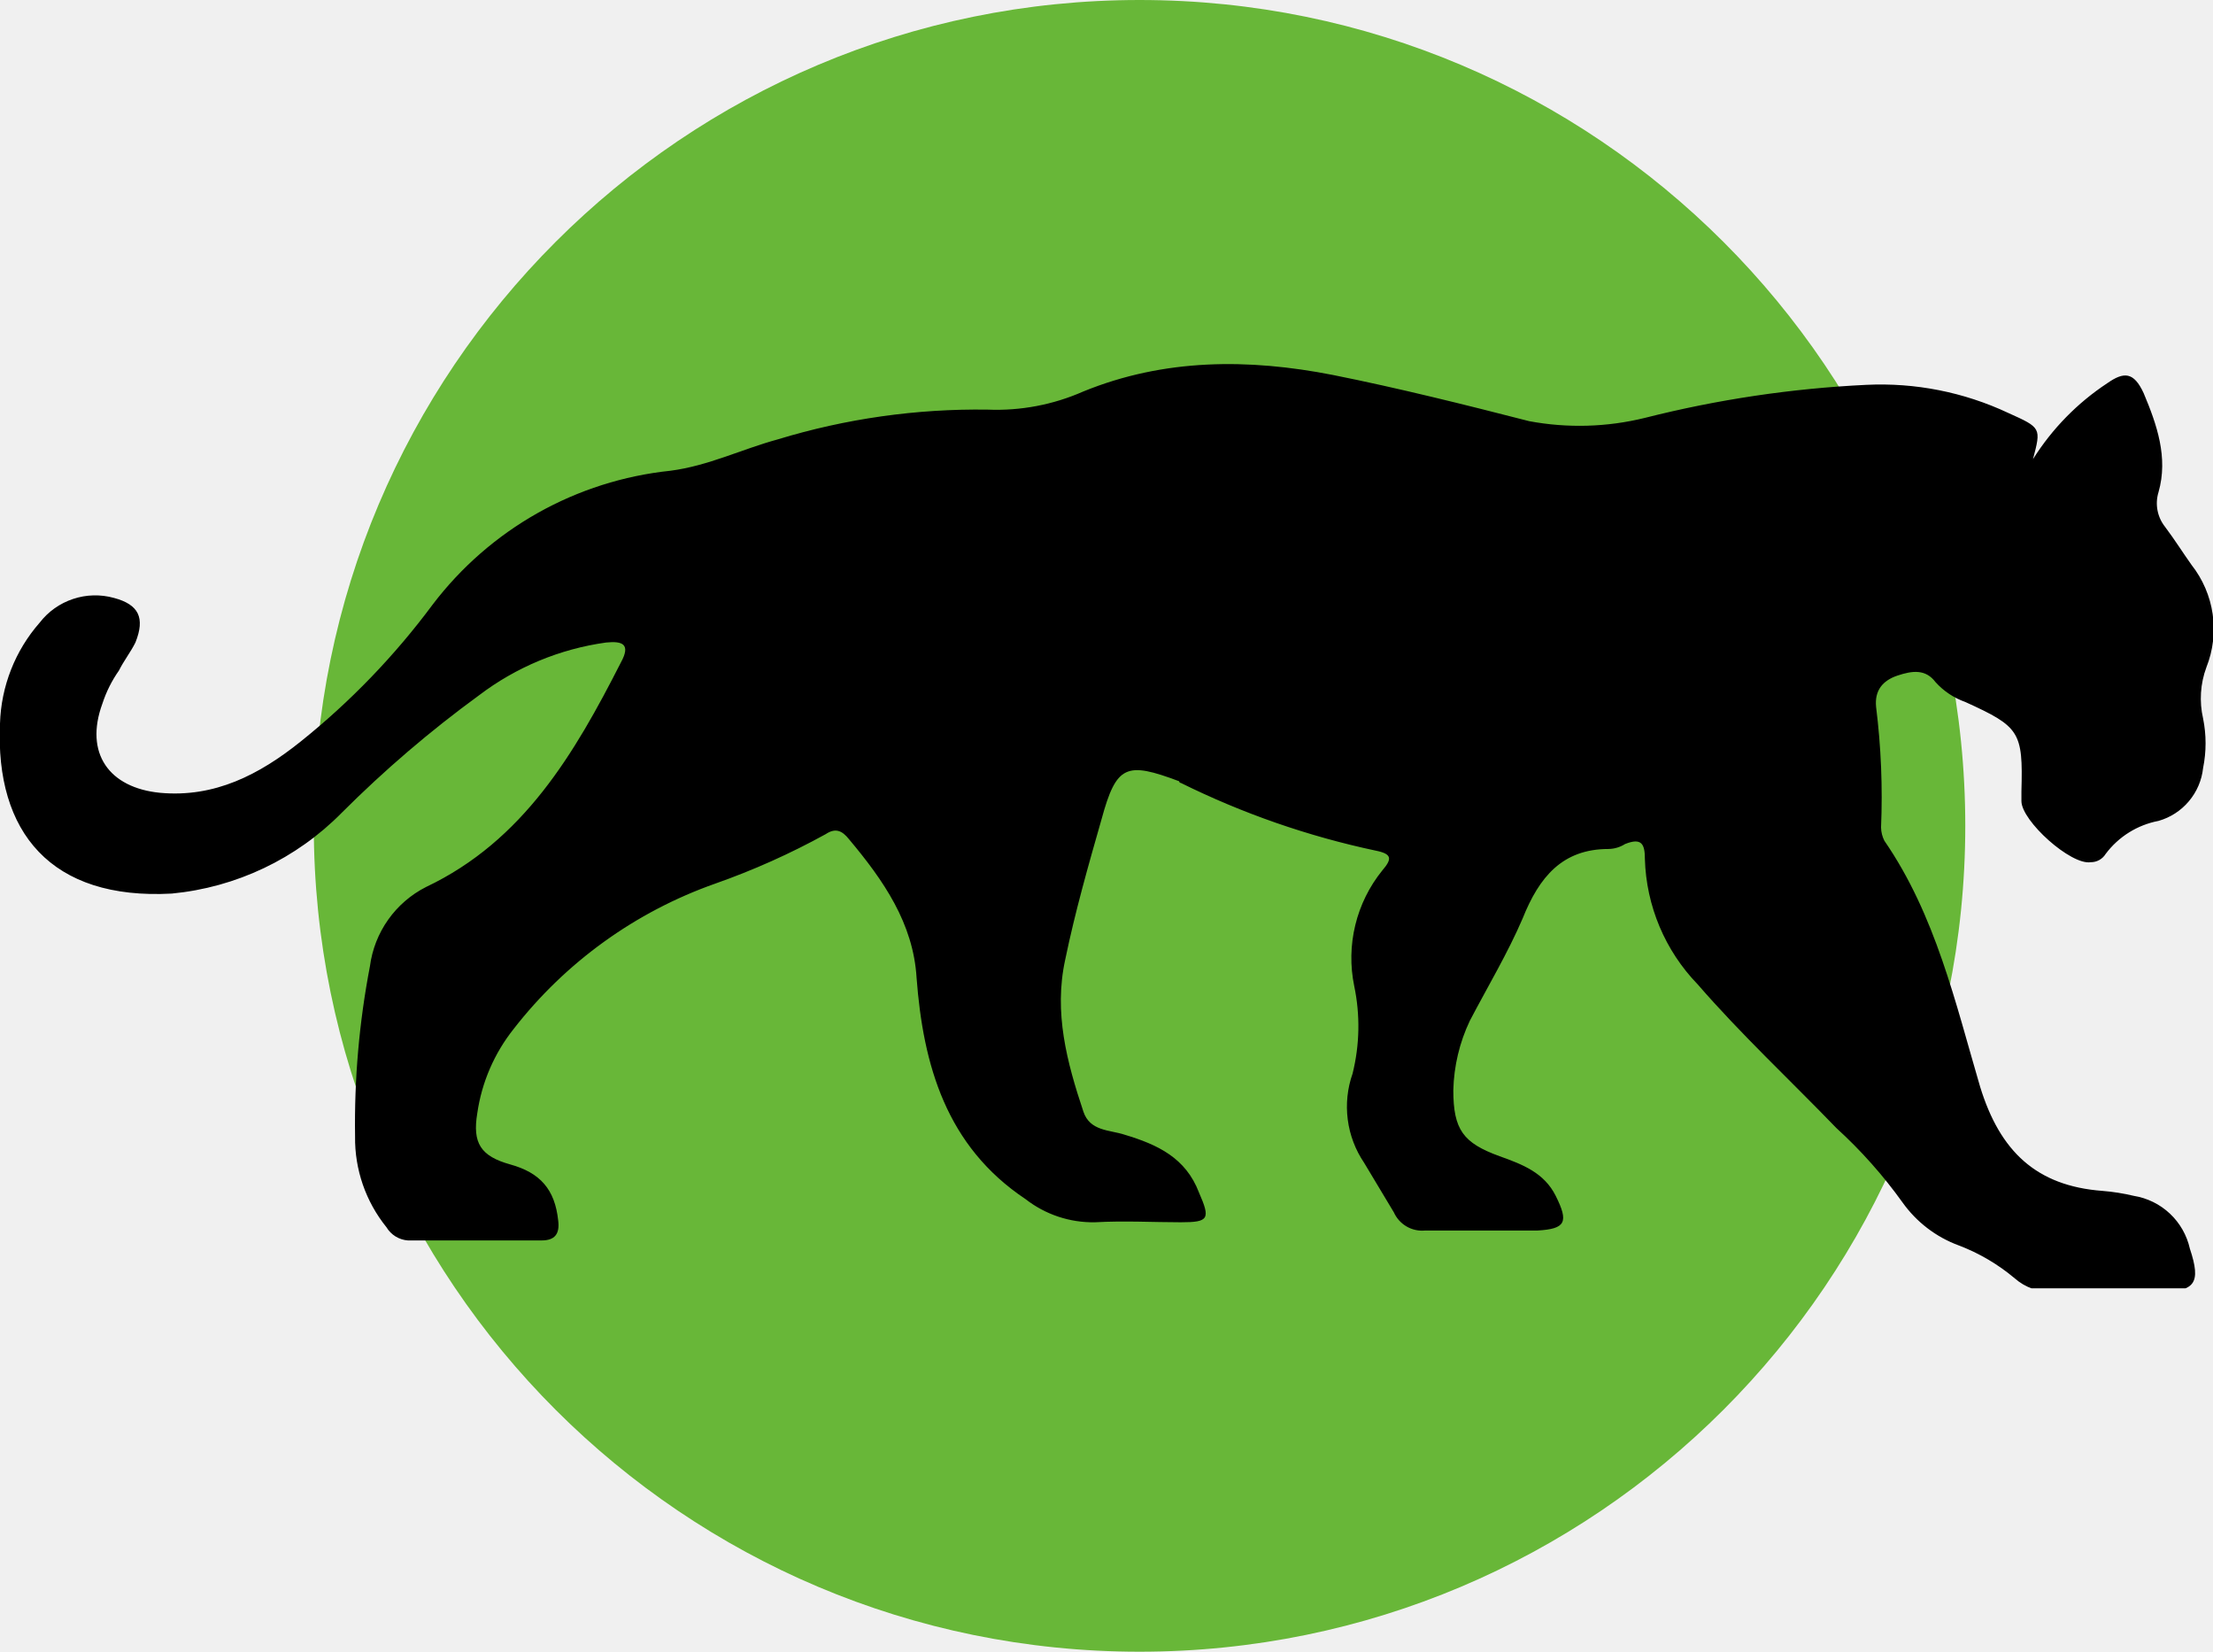
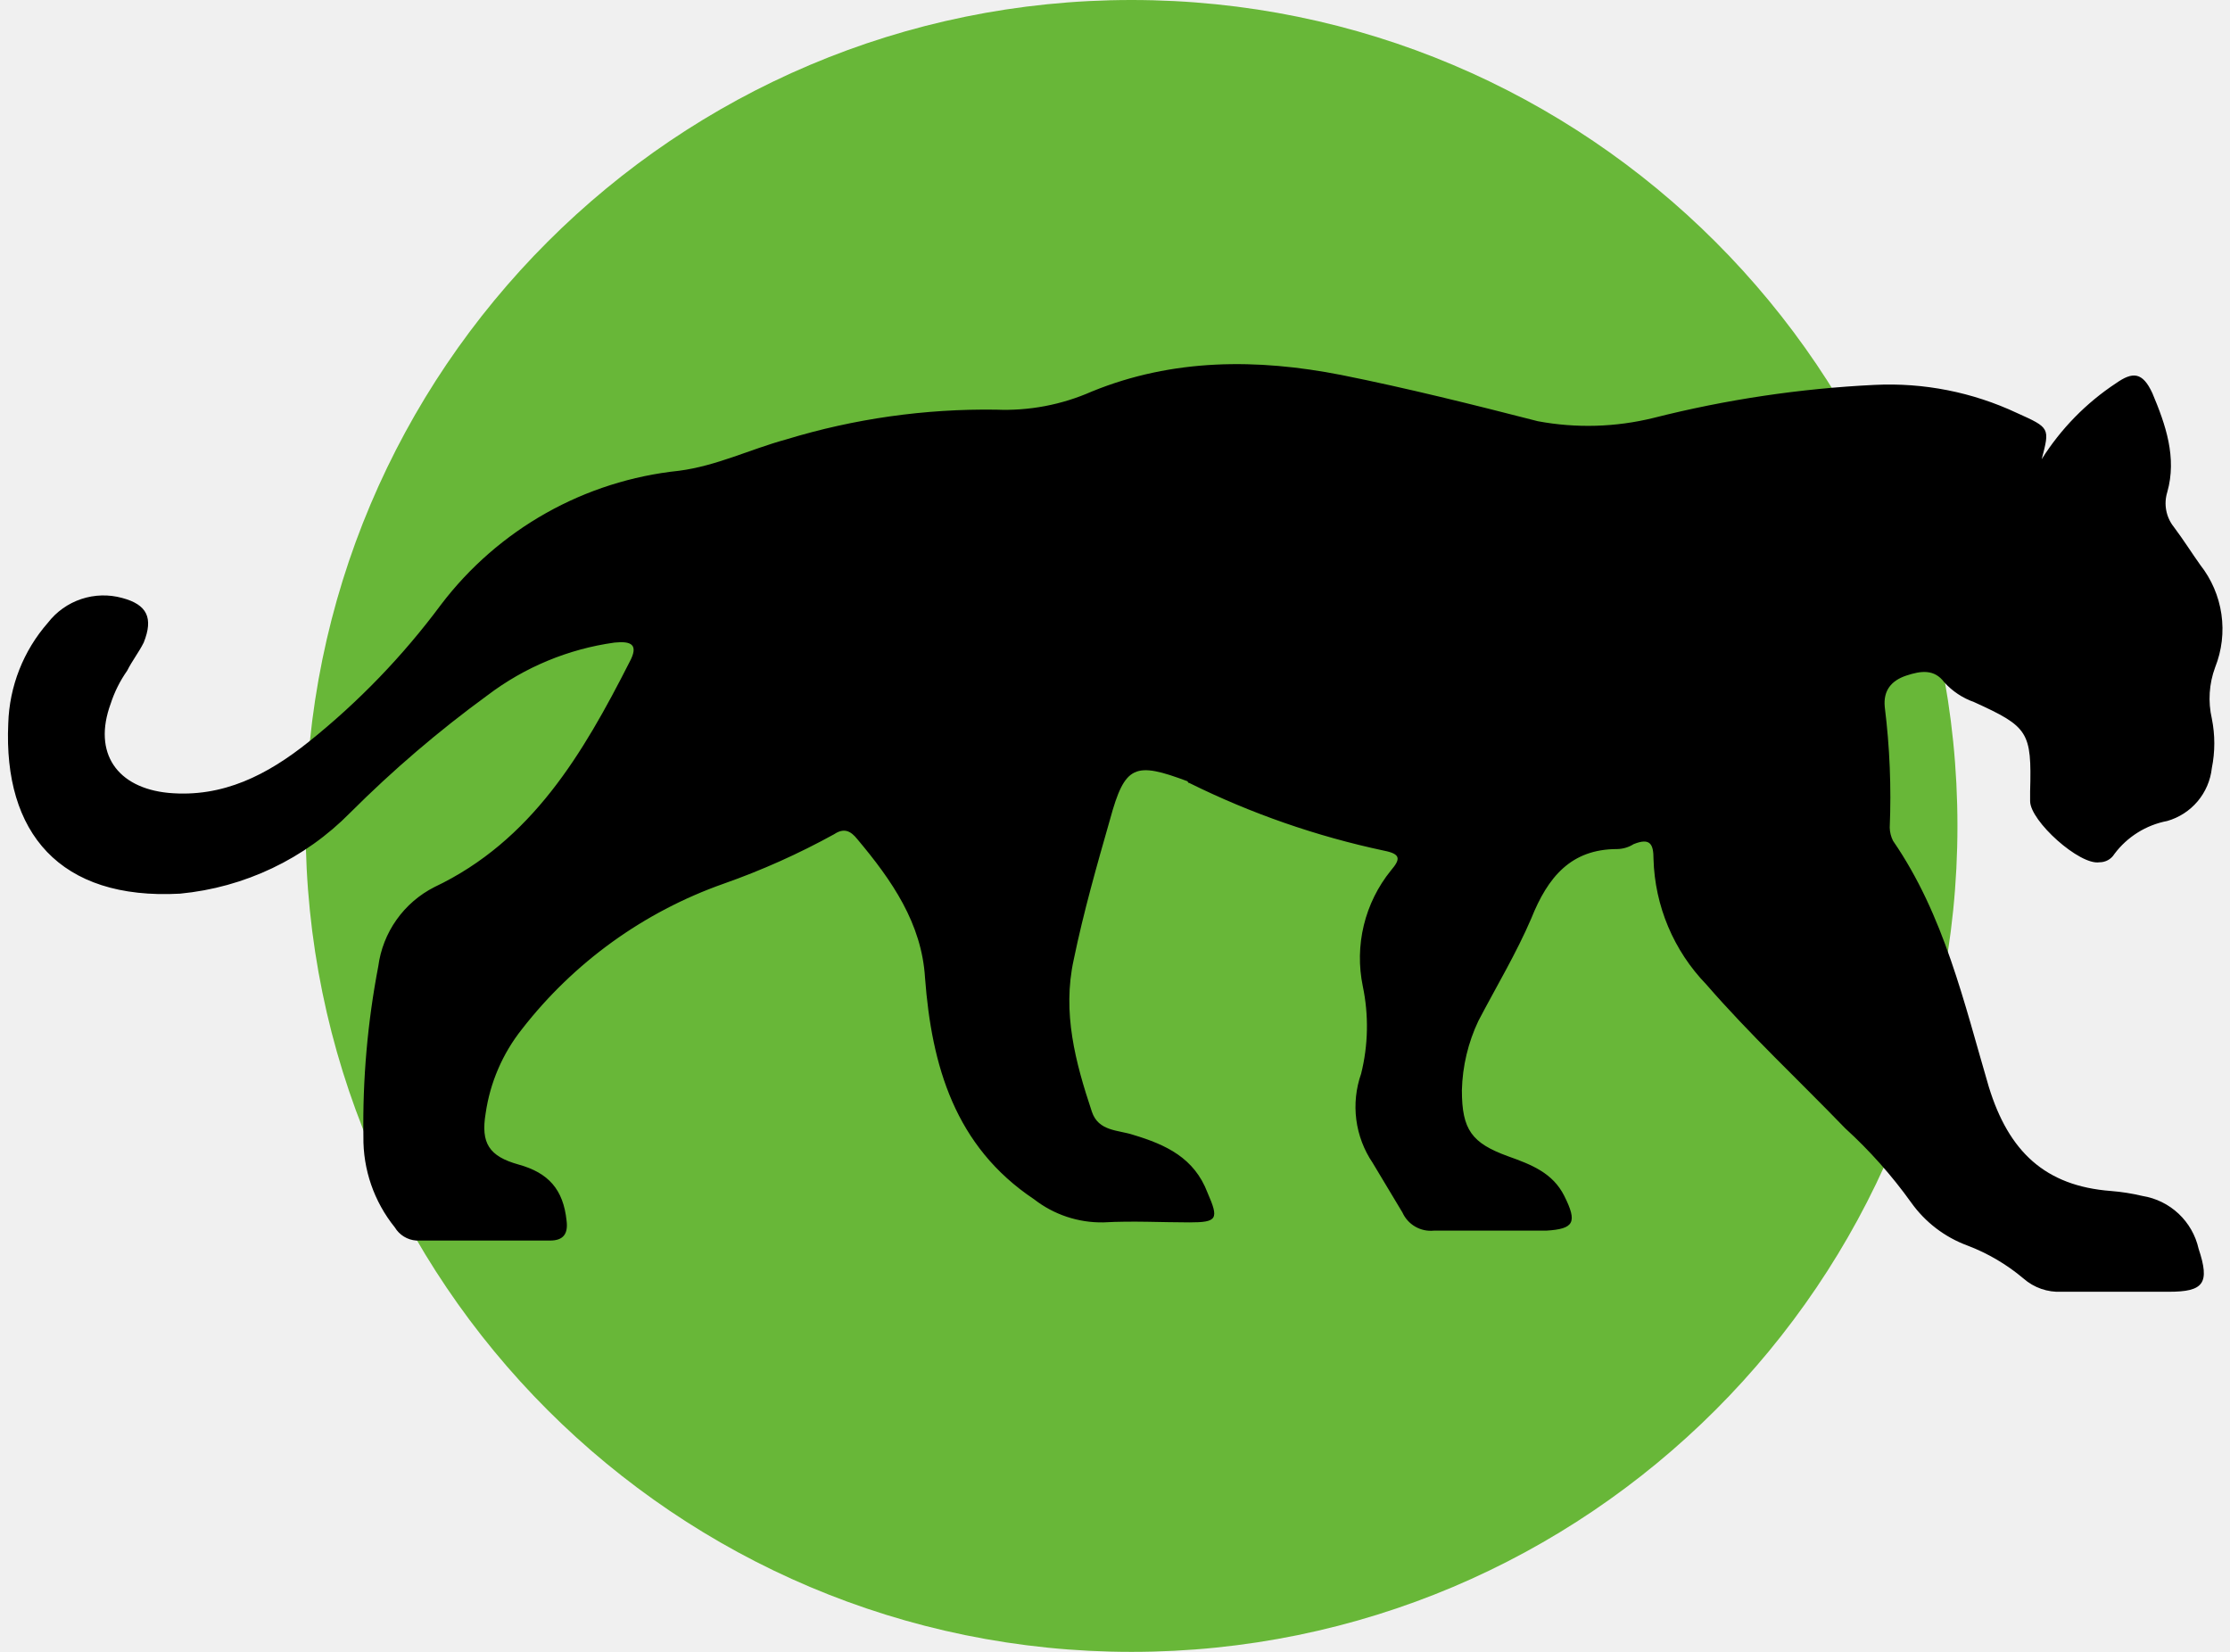
- <svg xmlns="http://www.w3.org/2000/svg" width="67" height="50" viewBox="0 0 67 50" fill="none">
-   <circle cx="34.5" cy="25" r="25" fill="#68B738" />
-   <g clip-path="url(#clip0)">
-     <path d="M61.55 13.9C62.127 12.982 62.894 12.197 63.8 11.6C64.3 11.25 64.6 11.25 64.9 11.9C65.3 12.85 65.65 13.85 65.35 14.9C65.295 15.078 65.285 15.267 65.32 15.45C65.355 15.633 65.434 15.804 65.55 15.95C65.85 16.35 66.1 16.75 66.35 17.1C66.69 17.532 66.911 18.046 66.99 18.59C67.069 19.134 67.003 19.689 66.8 20.2C66.616 20.696 66.582 21.235 66.7 21.75C66.8 22.245 66.8 22.755 66.7 23.25C66.66 23.621 66.51 23.971 66.269 24.256C66.029 24.541 65.709 24.748 65.35 24.85C64.71 24.972 64.14 25.328 63.75 25.85C63.703 25.927 63.636 25.99 63.558 26.034C63.479 26.078 63.39 26.101 63.3 26.1C62.7 26.2 61.2 24.85 61.2 24.25V23.95C61.25 22.15 61.15 22 59.5 21.25C59.155 21.128 58.845 20.922 58.6 20.65C58.3 20.25 57.9 20.3 57.45 20.45C57 20.6 56.75 20.9 56.8 21.4C56.951 22.61 57.001 23.831 56.95 25.05C56.953 25.189 56.987 25.326 57.05 25.45C58.6 27.7 59.2 30.35 59.95 32.9C60.55 34.85 61.65 35.9 63.65 36.05C63.97 36.075 64.288 36.126 64.6 36.2C65.011 36.266 65.393 36.454 65.696 36.739C65.999 37.024 66.209 37.394 66.3 37.8C66.65 38.85 66.45 39.1 65.4 39.1H62.15C61.729 39.121 61.317 38.978 61 38.7C60.494 38.273 59.919 37.935 59.3 37.7C58.615 37.447 58.023 36.994 57.6 36.4C57.014 35.582 56.344 34.828 55.6 34.15C54.2 32.7 52.7 31.3 51.4 29.8C50.41 28.778 49.84 27.422 49.8 26C49.8 25.55 49.7 25.35 49.2 25.55C49.05 25.645 48.877 25.697 48.7 25.7C47.3 25.7 46.6 26.55 46.1 27.8C45.65 28.85 45.05 29.85 44.5 30.9C44.188 31.557 44.018 32.273 44 33C44 34.2 44.3 34.6 45.4 35C46.1 35.25 46.75 35.5 47.1 36.2C47.5 37 47.4 37.2 46.55 37.25H43.15C42.954 37.269 42.757 37.227 42.586 37.128C42.416 37.029 42.281 36.88 42.2 36.7L41.3 35.2C41.035 34.809 40.865 34.361 40.804 33.892C40.743 33.423 40.793 32.946 40.95 32.5C41.166 31.632 41.184 30.726 41 29.85C40.874 29.24 40.885 28.61 41.032 28.005C41.179 27.399 41.458 26.834 41.85 26.35C42.15 26 42.15 25.85 41.65 25.75C39.605 25.316 37.623 24.627 35.75 23.7C35.737 23.7 35.724 23.695 35.715 23.685C35.705 23.676 35.7 23.663 35.7 23.65C34.1 23.05 33.8 23.15 33.35 24.8C32.95 26.2 32.55 27.6 32.25 29.05C31.9 30.65 32.3 32.15 32.8 33.65C33 34.25 33.6 34.2 34.05 34.35C35.05 34.65 35.9 35.05 36.3 36.1C36.65 36.9 36.6 37 35.75 37C34.9 37 34.05 36.95 33.15 37C32.391 37.014 31.649 36.767 31.05 36.3C28.65 34.7 27.95 32.25 27.75 29.6C27.65 27.95 26.75 26.65 25.7 25.4C25.5 25.15 25.3 25.05 25 25.25C23.927 25.842 22.806 26.343 21.65 26.75C19.237 27.602 17.12 29.129 15.55 31.15C14.964 31.887 14.584 32.767 14.45 33.7C14.3 34.6 14.55 35 15.45 35.25C16.35 35.5 16.8 36 16.9 36.95C16.95 37.35 16.8 37.55 16.4 37.55H12.35C12.217 37.541 12.089 37.499 11.976 37.43C11.863 37.36 11.768 37.264 11.7 37.15C11.072 36.372 10.736 35.4 10.75 34.4C10.724 32.672 10.874 30.947 11.2 29.25C11.267 28.742 11.456 28.258 11.753 27.839C12.049 27.421 12.443 27.081 12.9 26.85C15.85 25.45 17.4 22.8 18.8 20.05C19.1 19.5 18.85 19.4 18.35 19.45C16.951 19.644 15.625 20.195 14.5 21.05C13.027 22.124 11.64 23.311 10.35 24.6C8.975 25.997 7.151 26.864 5.2 27.05C1.55 27.25 -0.15 25.2 -2.12286e-05 21.9C0.034 20.775 0.458 19.696 1.2 18.85C1.458 18.515 1.81 18.265 2.211 18.132C2.611 17.998 3.043 17.987 3.45 18.1C4.2 18.3 4.4 18.7 4.1 19.45C3.95 19.75 3.75 20 3.6 20.3C3.384 20.607 3.216 20.944 3.1 21.3C2.55 22.8 3.3 23.85 4.85 24C6.5 24.15 7.85 23.45 9.1 22.45C10.606 21.244 11.95 19.849 13.1 18.3C13.96 17.169 15.042 16.226 16.28 15.529C17.519 14.832 18.887 14.397 20.3 14.25C21.45 14.1 22.45 13.6 23.55 13.3C25.607 12.673 27.75 12.369 29.9 12.4C30.896 12.441 31.888 12.253 32.8 11.85C35.25 10.85 37.8 10.85 40.35 11.35C42.35 11.75 44.35 12.25 46.3 12.75C47.461 12.966 48.654 12.932 49.8 12.65C51.994 12.094 54.239 11.759 56.5 11.65C57.981 11.578 59.458 11.87 60.8 12.5C61.8 12.95 61.8 12.95 61.55 13.9Z" fill="black" />
-   </g>
-   <defs>
-     <clipPath id="clip0">
-       <rect width="67" height="28" fill="white" transform="translate(0 11)" />
-     </clipPath>
-   </defs>
+ <svg xmlns="http://www.w3.org/2000/svg" width="270" height="200" viewBox="0 0 270 200" fill="none">
+   <circle cx="137" cy="100" r="100" fill="#68B738" />
+   <path d="M247.2 55.6C249.509 51.926 252.578 48.789 256.2 46.4C258.2 45 259.4 45 260.6 47.6C262.2 51.4 263.6 55.4 262.4 59.6C262.182 60.312 262.141 61.067 262.28 61.799C262.419 62.531 262.735 63.218 263.2 63.8C264.4 65.4 265.4 67 266.4 68.4C267.761 70.127 268.644 72.183 268.96 74.359C269.276 76.535 269.014 78.757 268.2 80.8C267.466 82.784 267.327 84.938 267.8 87C268.2 88.98 268.2 91.02 267.8 93C267.638 94.483 267.038 95.884 266.076 97.024C265.115 98.164 263.835 98.991 262.4 99.4C259.842 99.887 257.559 101.314 256 103.4C255.811 103.707 255.546 103.961 255.231 104.136C254.916 104.311 254.561 104.402 254.2 104.4C251.8 104.8 245.8 99.4 245.8 97V95.8C246 88.6 245.6 88 239 85C237.619 84.513 236.381 83.688 235.4 82.6C234.2 81 232.6 81.2 230.8 81.8C229 82.4 228 83.6 228.2 85.6C228.803 90.442 229.004 95.325 228.8 100.2C228.813 100.756 228.95 101.303 229.2 101.8C235.4 110.8 237.8 121.4 240.8 131.6C243.2 139.4 247.6 143.6 255.6 144.2C256.88 144.302 258.151 144.503 259.4 144.8C261.044 145.064 262.57 145.815 263.783 146.956C264.995 148.097 265.837 149.575 266.2 151.2C267.6 155.4 266.8 156.4 262.6 156.4H249.6C247.917 156.485 246.267 155.911 245 154.8C242.976 153.092 240.677 151.739 238.2 150.8C235.462 149.789 233.093 147.977 231.4 145.6C229.057 142.327 226.376 139.31 223.4 136.6C217.8 130.8 211.8 125.2 206.6 119.2C202.642 115.112 200.358 109.688 200.2 104C200.2 102.2 199.8 101.4 197.8 102.2C197.201 102.58 196.509 102.787 195.8 102.8C190.2 102.8 187.4 106.2 185.4 111.2C183.6 115.4 181.2 119.4 179 123.6C177.753 126.229 177.071 129.091 177 132C177 136.8 178.2 138.4 182.6 140C185.4 141 188 142 189.4 144.8C191 148 190.6 148.8 187.2 149H173.6C172.816 149.078 172.027 148.907 171.346 148.512C170.664 148.117 170.123 147.518 169.8 146.8L166.2 140.8C165.139 139.234 164.46 137.442 164.216 135.566C163.973 133.691 164.173 131.784 164.8 130C165.666 126.527 165.734 122.903 165 119.4C164.496 116.96 164.539 114.439 165.127 112.018C165.715 109.597 166.833 107.337 168.4 105.4C169.6 104 169.6 103.4 167.6 103C159.422 101.263 151.494 98.508 144 94.8C143.947 94.8 143.896 94.779 143.859 94.741C143.821 94.704 143.8 94.653 143.8 94.6C137.4 92.2 136.2 92.6 134.4 99.2C132.8 104.8 131.2 110.4 130 116.2C128.6 122.6 130.2 128.6 132.2 134.6C133 137 135.4 136.8 137.2 137.4C141.2 138.6 144.6 140.2 146.2 144.4C147.6 147.6 147.4 148 144 148C140.6 148 137.2 147.8 133.6 148C130.562 148.055 127.597 147.067 125.2 145.2C115.6 138.8 112.8 129 112 118.4C111.6 111.8 108 106.6 103.8 101.6C103 100.6 102.2 100.2 101 101C96.707 103.367 92.225 105.374 87.6 107C77.949 110.408 69.479 116.517 63.2 124.6C60.855 127.55 59.337 131.07 58.8 134.8C58.2 138.4 59.2 140 62.8 141C66.4 142 68.2 144 68.6 147.8C68.8 149.4 68.2 150.2 66.6 150.2H50.4C49.87 150.162 49.357 149.997 48.904 149.719C48.451 149.44 48.073 149.056 47.8 148.6C45.288 145.489 43.943 141.598 44 137.6C43.895 130.69 44.498 123.787 45.8 117C46.067 114.967 46.826 113.03 48.011 111.358C49.196 109.685 50.771 108.326 52.6 107.4C64.4 101.8 70.6 91.2 76.2 80.2C77.4 78 76.4 77.6 74.4 77.8C68.803 78.577 63.499 80.781 59 84.2C53.108 88.498 47.559 93.245 42.4 98.4C36.899 103.987 29.605 107.457 21.8 108.2C7.2 109 0.4 100.8 1 87.6C1.134 83.099 2.831 78.785 5.8 75.4C6.832 74.062 8.24 73.062 9.843 72.528C11.446 71.993 13.172 71.949 14.8 72.4C17.8 73.2 18.6 74.8 17.4 77.8C16.8 79 16 80 15.4 81.2C14.537 82.426 13.863 83.774 13.4 85.2C11.2 91.2 14.2 95.4 20.4 96C27 96.6 32.4 93.8 37.4 89.8C43.424 84.976 48.801 79.397 53.4 73.2C56.839 68.675 61.168 64.903 66.122 62.116C71.075 59.33 76.547 57.589 82.2 57C86.8 56.4 90.8 54.4 95.2 53.2C103.429 50.691 111.998 49.477 120.6 49.6C124.584 49.766 128.553 49.013 132.2 47.4C142 43.4 152.2 43.4 162.4 45.4C170.4 47 178.4 49 186.2 51C190.842 51.865 195.615 51.728 200.2 50.6C208.977 48.375 217.956 47.035 227 46.6C232.925 46.312 238.83 47.479 244.2 50C248.2 51.8 248.2 51.8 247.2 55.6Z" fill="black" />
</svg>
